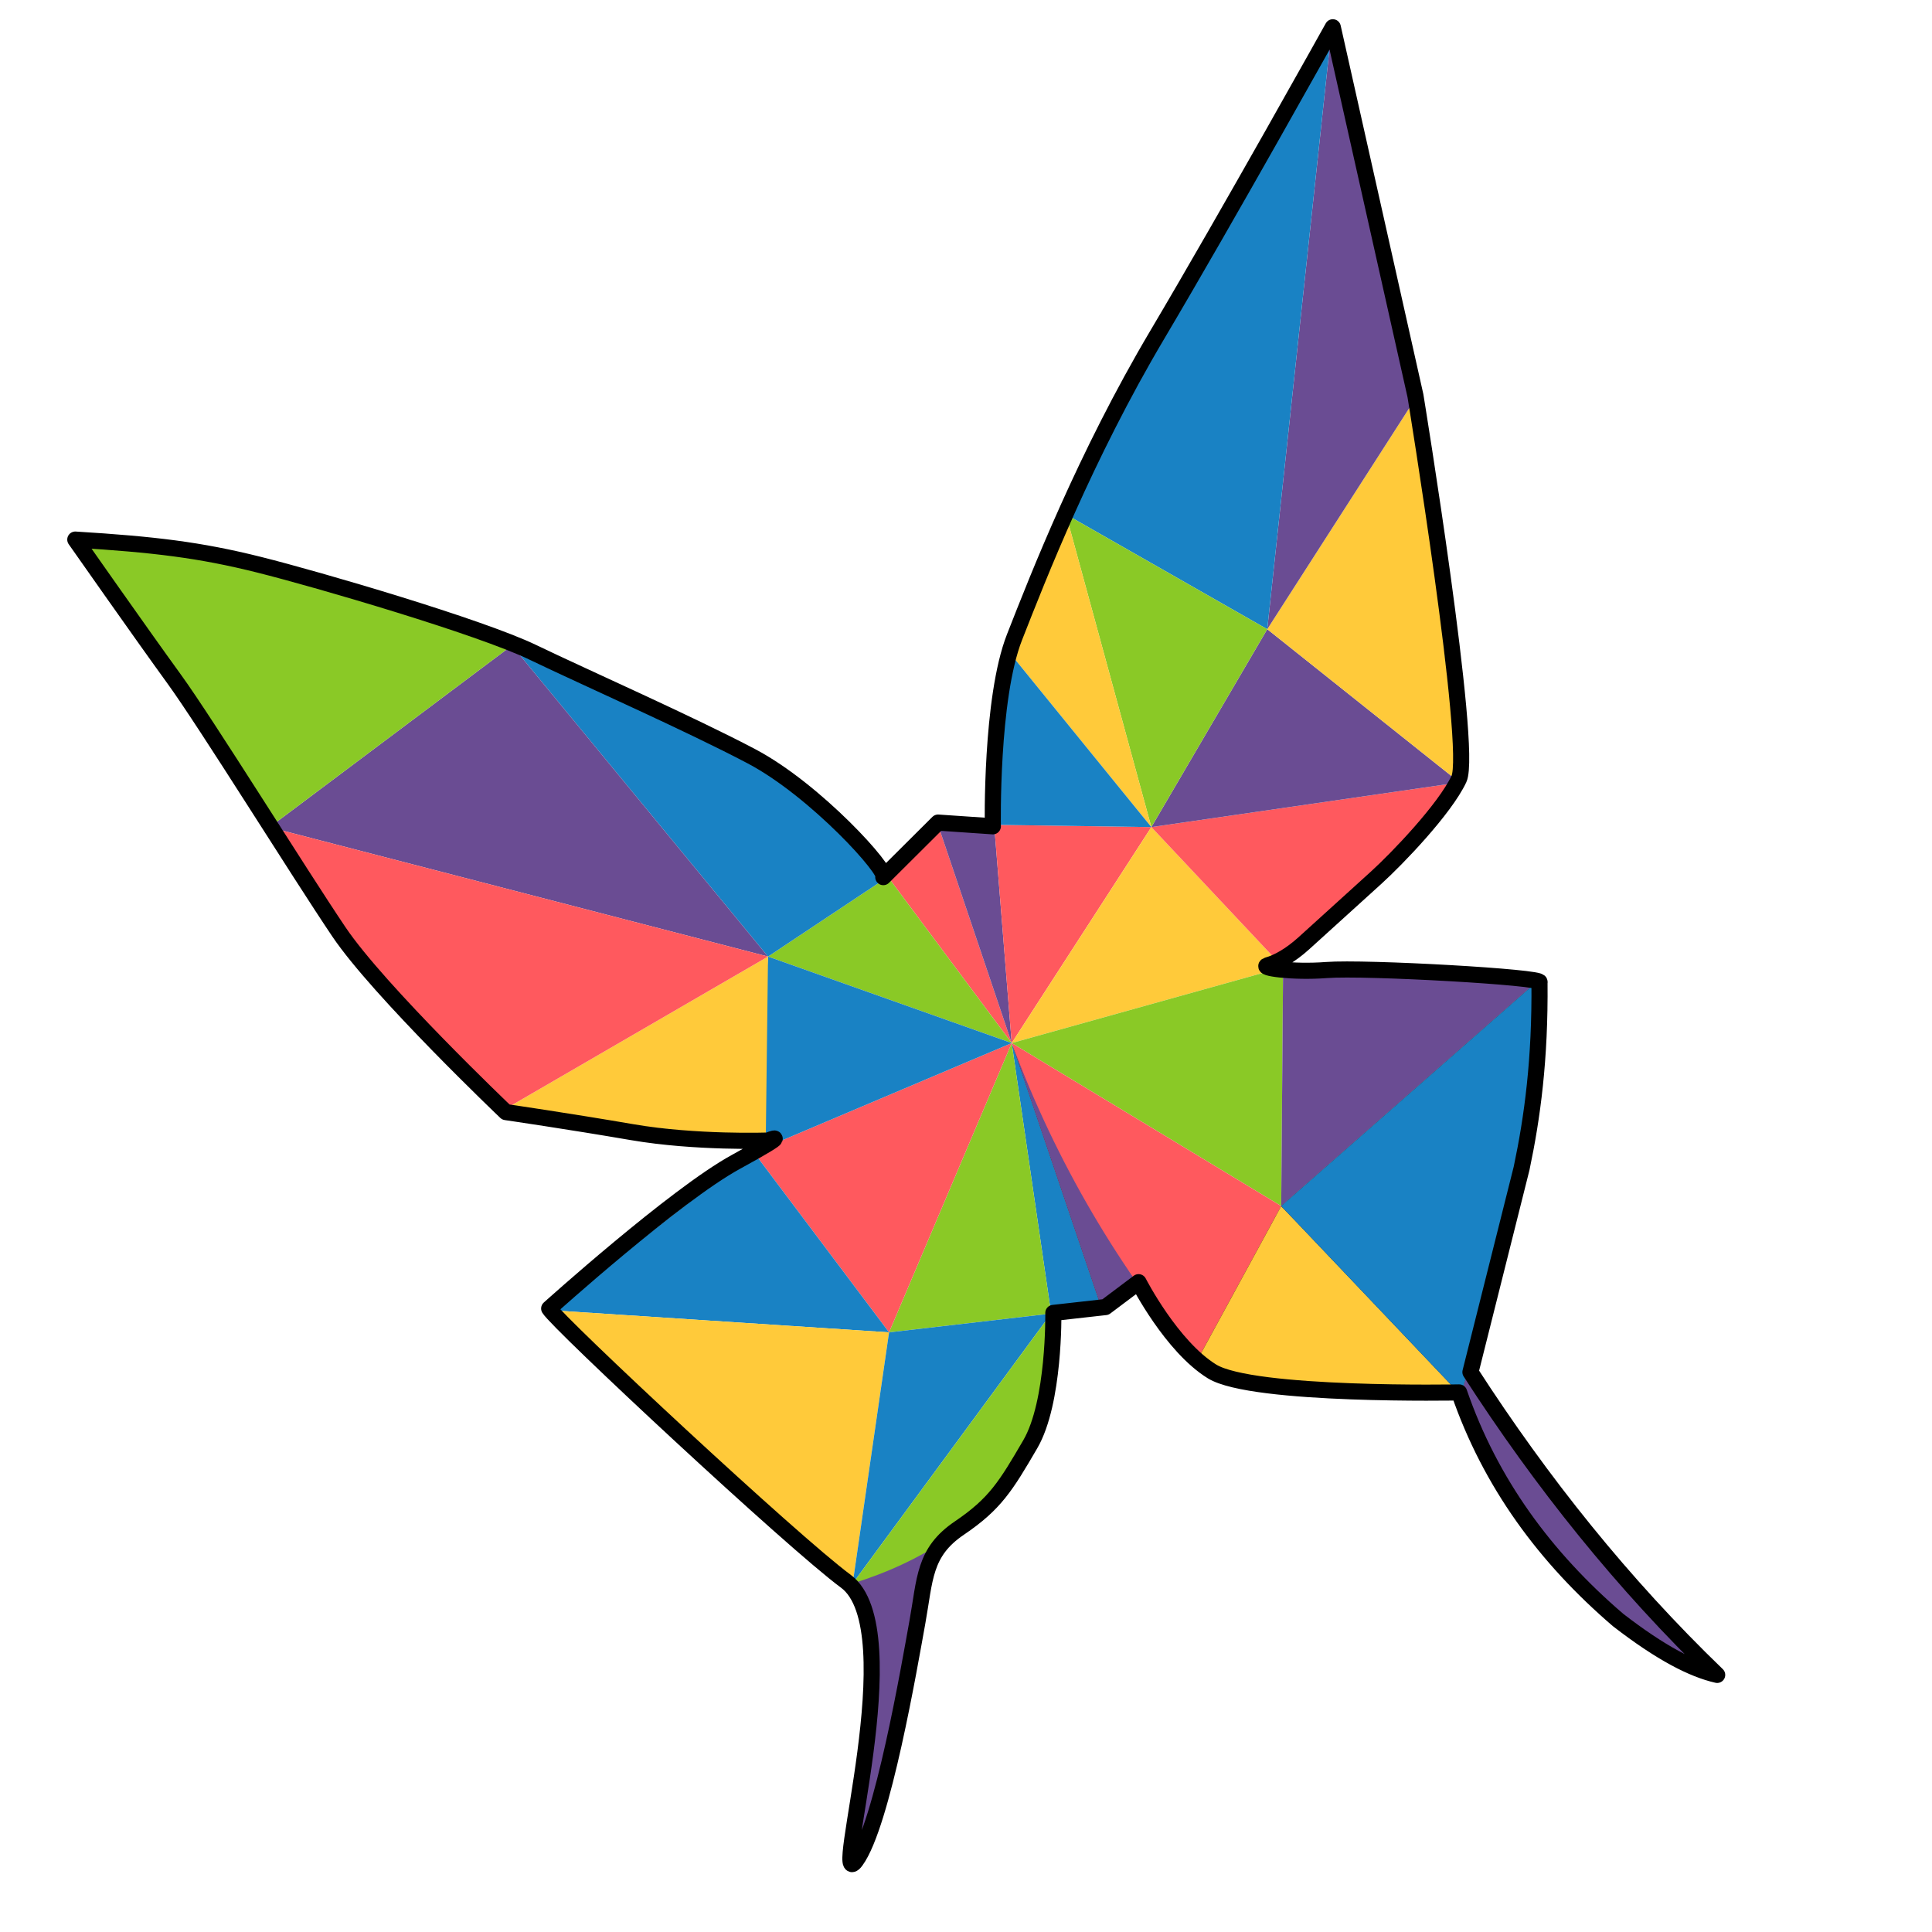
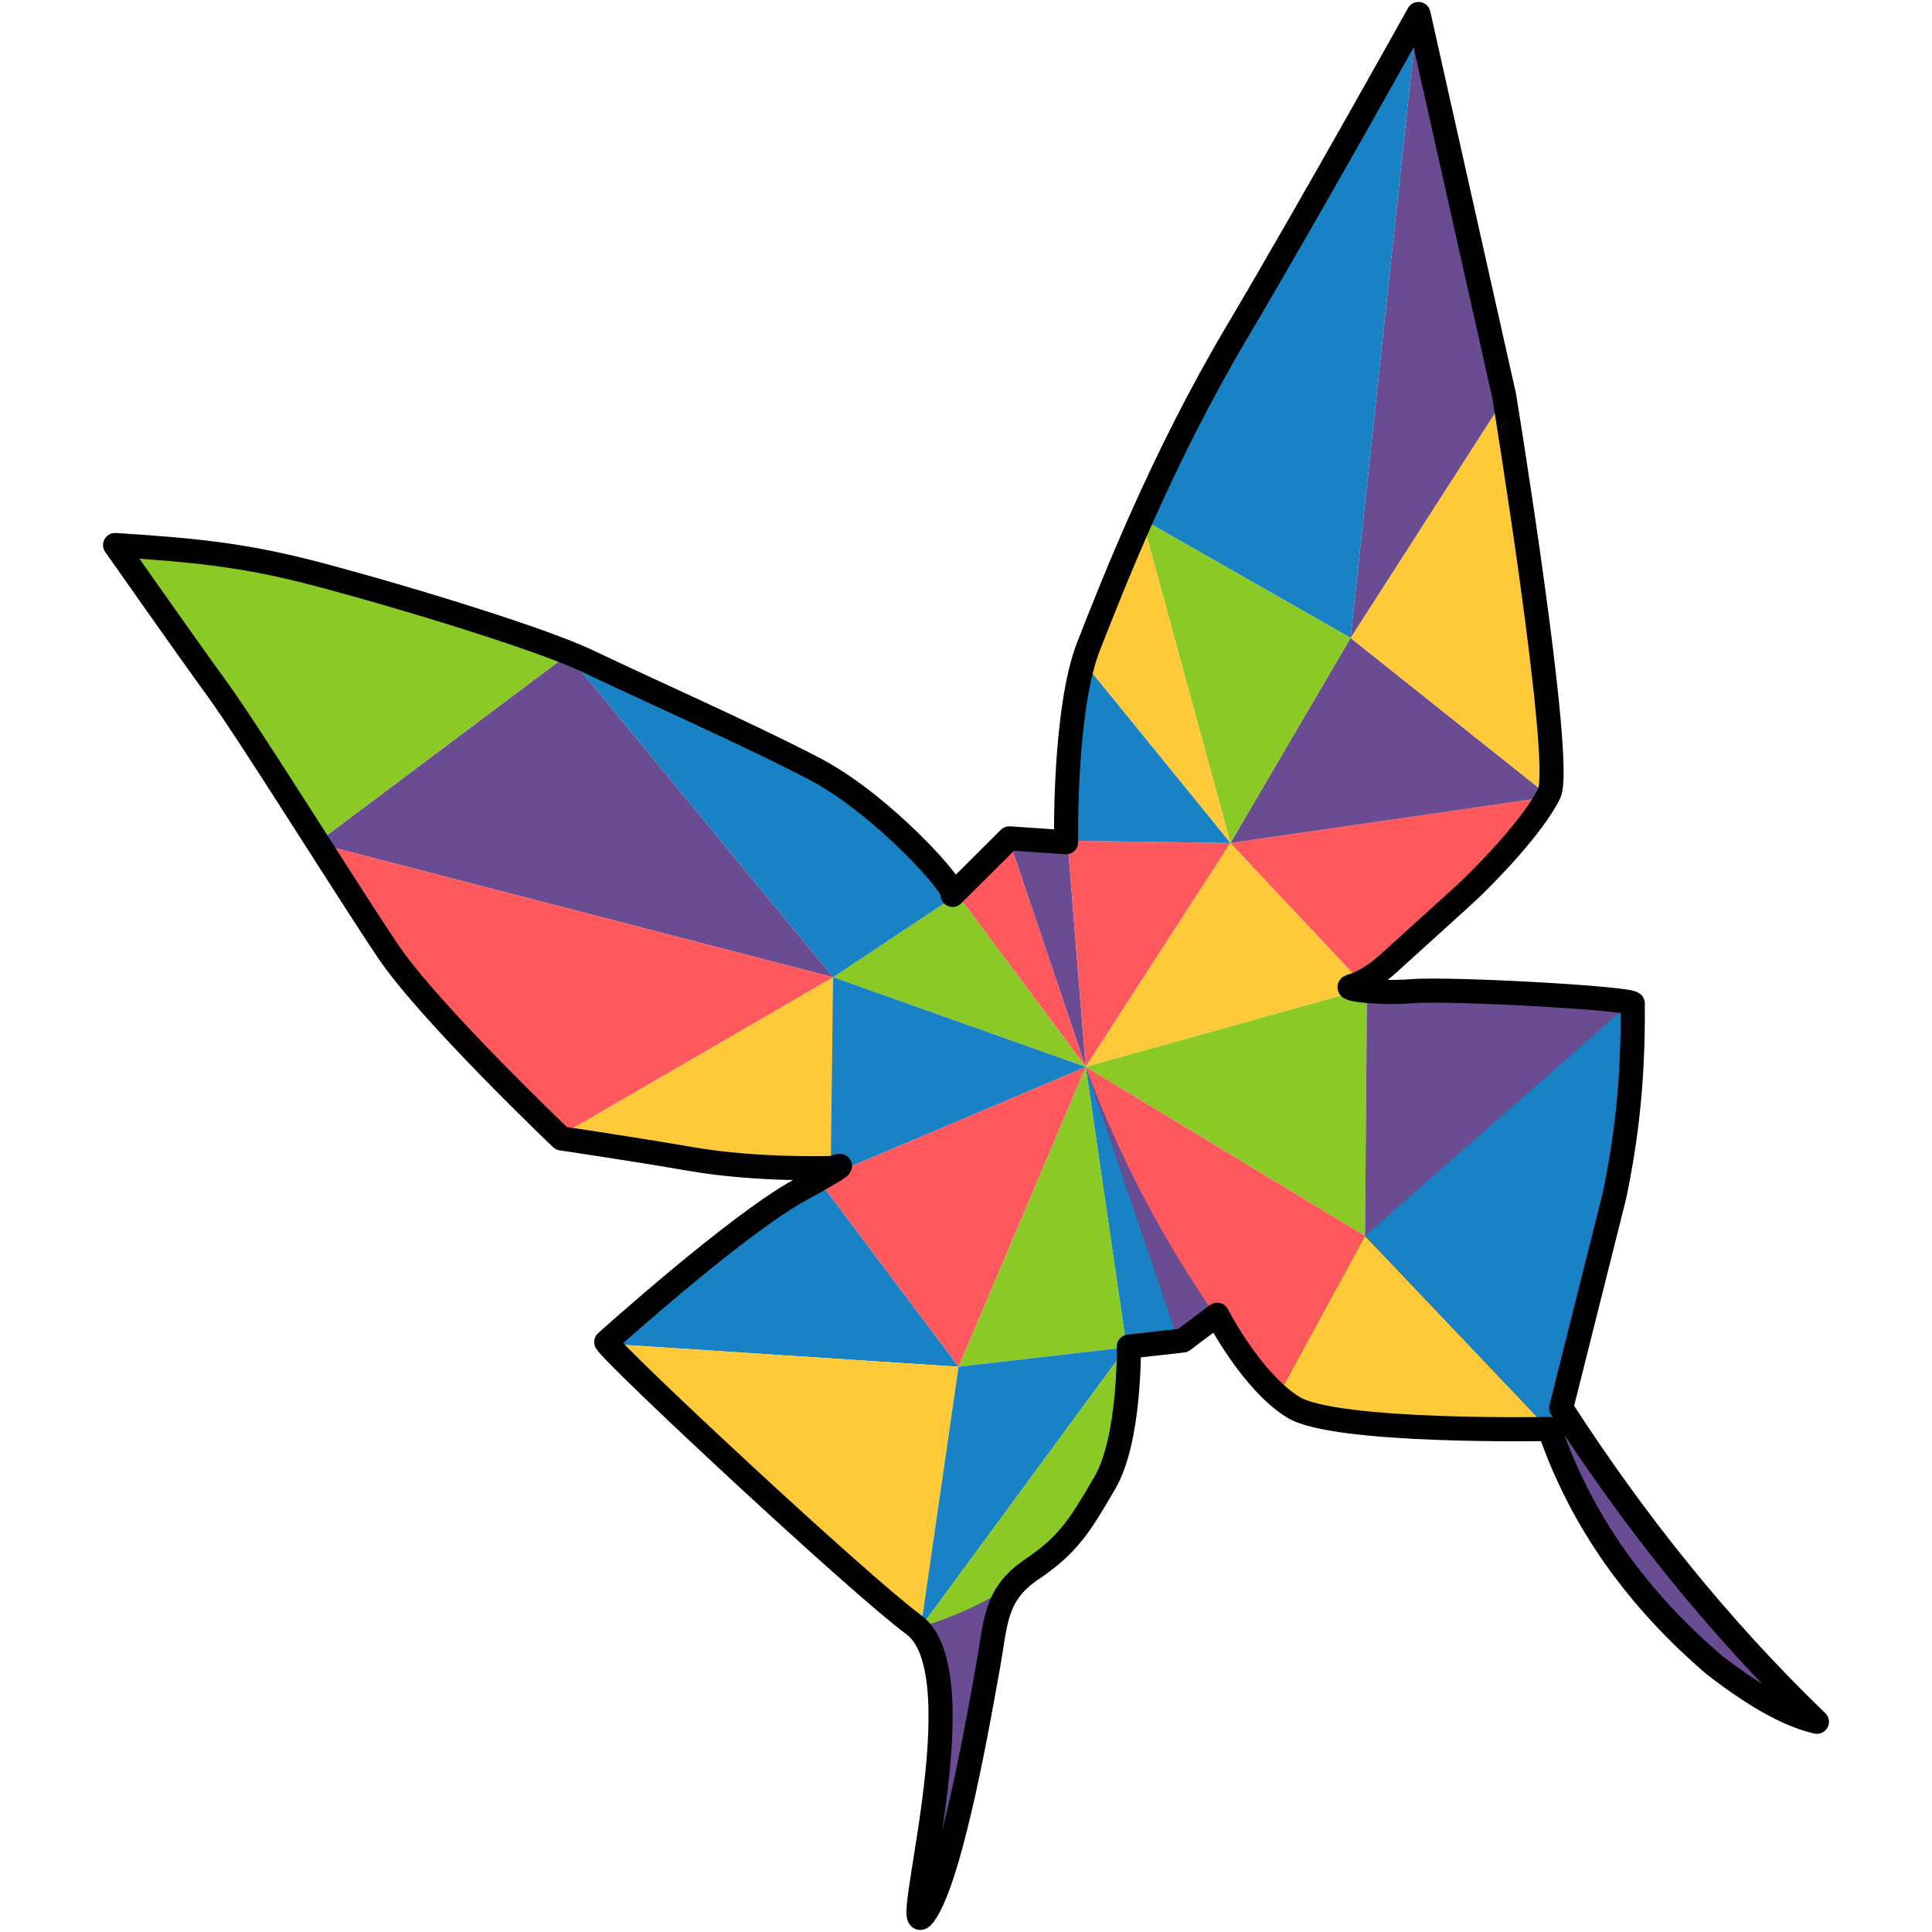
- <svg xmlns="http://www.w3.org/2000/svg" width="100%" height="100%" viewBox="0 0 1994 1994" version="1.1" xml:space="preserve" style="fill-rule:evenodd;clip-rule:evenodd;stroke-linecap:round;stroke-linejoin:round;stroke-miterlimit:1.5;">
+ <svg xmlns="http://www.w3.org/2000/svg" width="100%" height="100%" viewBox="-36.874 14.207 1923.751 1923.751" version="1.1" xml:space="preserve" style="fill-rule:evenodd;clip-rule:evenodd;stroke-linecap:round;stroke-linejoin:round;stroke-miterlimit:1.5;">
  <g id="Colour-Version-2">
    <path d="M916.381,904.979l51.35,-54.851l76.442,226.408l-127.792,-171.556Z" style="fill:#ff595e;" />
    <path d="M1084.874,1355.751l51.533,-6.893l-92.233,-272.323l40.701,279.216Z" style="fill:#1982c4;" />
    <path d="M1084.874,1355.751l-167.289,19.366l126.588,-298.582l40.701,279.216Z" style="fill:#8ac926;" />
    <path d="M777.94,1189.301l139.645,185.816l126.588,-298.582l-266.233,112.766Z" style="fill:#ff595e;" />
    <path d="M777.94,1189.301l139.645,185.816l-349.713,-22.867l210.069,-162.949Z" style="fill:#1982c4;" />
    <path d="M880.057,1634.238l37.528,-259.121l-349.713,-22.867l312.185,281.988Z" style="fill:#ffca3a;" />
    <path d="M880.057,1634.238l37.528,-259.121l167.289,-19.366l-204.817,278.487Z" style="fill:#1982c4;" />
    <path d="M880.057,1634.238c33.122,95.706 17.412,186.338 1.787,280.099c43.493,-102.314 66.584,-212.65 78.351,-314.963l-80.138,34.865Z" style="fill:#6a4c93;" />
    <path d="M880.057,1634.238c70.397,-21.724 131.248,-60.152 178.303,-122.723c19.067,-51.922 26.898,-103.843 26.514,-155.765l-204.817,278.487Z" style="fill:#8ac926;" />
    <path d="M916.381,904.979l-123.707,82.277l251.499,89.279l-127.792,-171.556Z" style="fill:#8ac926;" />
    <path d="M916.381,904.979l-123.707,82.277l-264.337,-321.055c159.756,54.551 291.775,131.943 388.044,238.778Z" style="fill:#1982c4;" />
    <path d="M777.94,1189.301l14.734,-202.045l251.499,89.279l-266.233,112.766Z" style="fill:#1982c4;" />
    <path d="M790.34,1176.901l2.334,-189.645l-273.673,158.719l271.339,30.927Z" style="fill:#ffca3a;" />
    <path d="M278.224,853.789l514.45,133.467l-264.337,-321.055l-250.113,187.588Z" style="fill:#6a4c93;" />
    <path d="M278.224,853.789l-191.022,-291.64c145.998,2.733 293.146,40.569 441.135,104.052l-250.113,187.588Z" style="fill:#8ac926;" />
    <path d="M278.224,853.789l514.45,133.467l-273.673,158.719c-97.513,-90.617 -178.12,-187.875 -240.777,-292.185Z" style="fill:#ff595e;" />
    <path d="M1026.084,851.294l-58.352,-1.167l76.442,226.408l-18.089,-225.241Z" style="fill:#6a4c93;" />
    <path d="M1174.963,1326.296l-38.557,22.563l-92.233,-272.323c39.681,98.918 83.815,180.02 130.79,249.761Z" />
    <path d="M1174.963,1326.296l-38.557,22.563l-92.233,-272.323c39.681,98.918 83.815,180.02 130.79,249.761Z" style="fill:#6a4c93;" />
    <path d="M1188.304,853.628l-162.22,-2.334l18.089,225.241l144.131,-222.906Z" style="fill:#ff595e;" />
    <path d="M1188.304,853.628l135.961,144.714l-280.092,78.192l144.131,-222.906Z" style="fill:#ffca3a;" />
    <path d="M1322.332,1244.772l1.933,-246.43l-280.092,78.192l278.159,168.237Z" style="fill:#8ac926;" />
    <path d="M1322.332,1244.772l-84.684,163.861c-82.867,-100.008 -147.095,-207.794 -193.475,-332.098l278.159,168.237Z" style="fill:#ff595e;" />
    <path d="M1322.332,1244.772l1.933,-246.43l261.492,15.281l-263.425,231.148Z" style="fill:#6a4c93;" />
    <path d="M1507.528,1439.633l8.563,-28.374c87.406,152.871 162.808,222.232 242.9,311.712c-85.073,-46.595 -166.389,-104.915 -251.462,-283.337Z" style="fill:#6a4c93;" />
    <path d="M1322.332,1244.772l-89.243,163.861c92.802,23.561 174.841,32.008 265.212,31.255l-175.969,-195.116Z" />
    <path d="M1322.332,1244.772l-89.243,163.861c92.802,23.561 184.068,31.753 274.439,31l-185.196,-194.861Z" style="fill:#ffca3a;" />
    <path d="M1322.332,1244.772l185.196,194.861c43.227,-139.716 71.473,-281.43 78.229,-426.009l-263.425,231.148Z" />
    <path d="M1322.332,1244.772l185.196,194.861c43.227,-139.716 71.473,-281.43 78.229,-426.009l-263.425,231.148Z" style="fill:#1982c4;" />
    <path d="M1188.304,853.628l135.961,144.714l182.06,-190.813l-318.021,46.098Z" style="fill:#ff595e;" />
    <path d="M1188.304,853.628l119.623,-204.234l198.398,158.135l-318.021,46.098Z" style="fill:#6a4c93;" />
    <path d="M1460.81,411.317l-152.883,238.078l198.398,158.135l-45.515,-396.213Z" style="fill:#ffca3a;" />
    <path d="M1460.81,411.317l-152.883,238.078l65.781,-613.481l87.102,375.403Z" style="fill:#6a4c93;" />
    <path d="M1100.186,530.93l207.74,118.465l65.781,-613.481l-273.522,495.017Z" style="fill:#1982c4;" />
    <path d="M1100.186,530.93l207.74,118.465l-119.623,204.234l-88.118,-322.698Z" style="fill:#8ac926;" />
    <path d="M1100.186,530.93l-57.763,143.264l145.881,179.434l-88.118,-322.698Z" style="fill:#ffca3a;" />
    <path d="M1026.084,851.294l16.339,-177.1l145.881,179.434l-162.22,-2.334Z" style="fill:#1982c4;" />
  </g>
  <g id="Butterfly-Farben">
-     <path d="M77.715,556.903c81.151,4.991 128.264,10.559 189.784,25.968c61.519,15.409 227.743,64.071 282.318,90.337c54.575,26.266 161.992,73.681 225.811,107.367c66.484,35.092 142.325,119.333 136.005,124.708l56.548,-56.304l56.516,3.848c0,0 -2.455,-131.925 22.358,-195.164c24.813,-63.239 73.021,-186.7 147.281,-312.035c74.261,-125.336 181.237,-317.478 181.237,-317.478l85.284,380.215c0,0 59.548,364.434 44.894,395.611c-14.654,31.177 -63.871,82.331 -85.273,101.741c-21.402,19.41 -61.044,55.418 -74.908,67.934c-13.864,12.516 -27.11,19.797 -36.986,22.522c-9.876,2.725 25.908,7.655 60.273,5c40.558,-3.133 225.505,7.448 220.031,12.558c0.781,79.667 -7.308,139.325 -18.455,192.087l-52.811,210.32c73.363,113.666 157.258,218.658 254.665,312.519c-25.274,-5.743 -57.76,-22.234 -102.29,-56.675c-75.221,-64.488 -131.857,-141.514 -164.031,-234.885c0,0 -213.162,4.178 -255.05,-21.65c-41.887,-25.828 -75.809,-92.116 -75.809,-92.116l-34.175,25.685l-53.791,6.028c0,0 1.491,92.179 -23.804,135.545c-25.295,43.366 -36.288,61.529 -73.214,86.535c-36.926,25.006 -35.257,52.804 -43.369,97.493c-8.112,44.689 -35.955,208.419 -63.382,245.872c-27.427,37.452 56.921,-238.903 -10.481,-288.571c-54.617,-40.247 -297.414,-266.633 -306.093,-281.399c0,0 129.892,-116.992 192.69,-151.325c62.798,-34.333 33.033,-22.014 33.033,-22.014c0,0 -74.267,2.633 -140.161,-8.693c-65.894,-11.326 -130.25,-20.701 -130.25,-20.701c0,0 -131.037,-124.829 -172.29,-185.967c-41.253,-61.139 -136.963,-215.409 -170.135,-261.085c-33.172,-45.676 -101.969,-143.828 -101.969,-143.828" style="fill:none;stroke:#000;stroke-width:16.63px;" />
+     <path d="M77.715,556.903c81.151,4.991 128.264,10.559 189.784,25.968c61.519,15.409 227.743,64.071 282.318,90.337c54.575,26.266 161.992,73.681 225.811,107.367c66.484,35.092 142.325,119.333 136.005,124.708l56.548,-56.304l56.516,3.848c0,0 -2.455,-131.925 22.358,-195.164c24.813,-63.239 73.021,-186.7 147.281,-312.035c74.261,-125.336 181.237,-317.478 181.237,-317.478l85.284,380.215c0,0 59.548,364.434 44.894,395.611c-14.654,31.177 -63.871,82.331 -85.273,101.741c-21.402,19.41 -61.044,55.418 -74.908,67.934c-13.864,12.516 -27.11,19.797 -36.986,22.522c-9.876,2.725 25.908,7.655 60.273,5c40.558,-3.133 225.505,7.448 220.031,12.558c0.781,79.667 -7.308,139.325 -18.455,192.087l-52.811,210.32c73.363,113.666 157.258,218.658 254.665,312.519c-25.274,-5.743 -57.76,-22.234 -102.29,-56.675c-75.221,-64.488 -131.857,-141.514 -164.031,-234.885c0,0 -213.162,4.178 -255.05,-21.65c-41.887,-25.828 -75.809,-92.116 -75.809,-92.116l-34.175,25.685l-53.791,6.028c0,0 1.491,92.179 -23.804,135.545c-25.295,43.366 -36.288,61.529 -73.214,86.535c-36.926,25.006 -35.257,52.804 -43.369,97.493c-8.112,44.689 -35.955,208.419 -63.382,245.872c-27.427,37.452 56.921,-238.903 -10.481,-288.571c-54.617,-40.247 -297.414,-266.633 -306.093,-281.399c0,0 129.892,-116.992 192.69,-151.325c62.798,-34.333 33.033,-22.014 33.033,-22.014c0,0 -74.267,2.633 -140.161,-8.693c-65.894,-11.326 -130.25,-20.701 -130.25,-20.701c0,0 -131.037,-124.829 -172.29,-185.967c-41.253,-61.139 -136.963,-215.409 -170.135,-261.085c-33.172,-45.676 -101.969,-143.828 -101.969,-143.828" style="fill:none;stroke:#000;stroke-width:24px;" />
  </g>
</svg>
